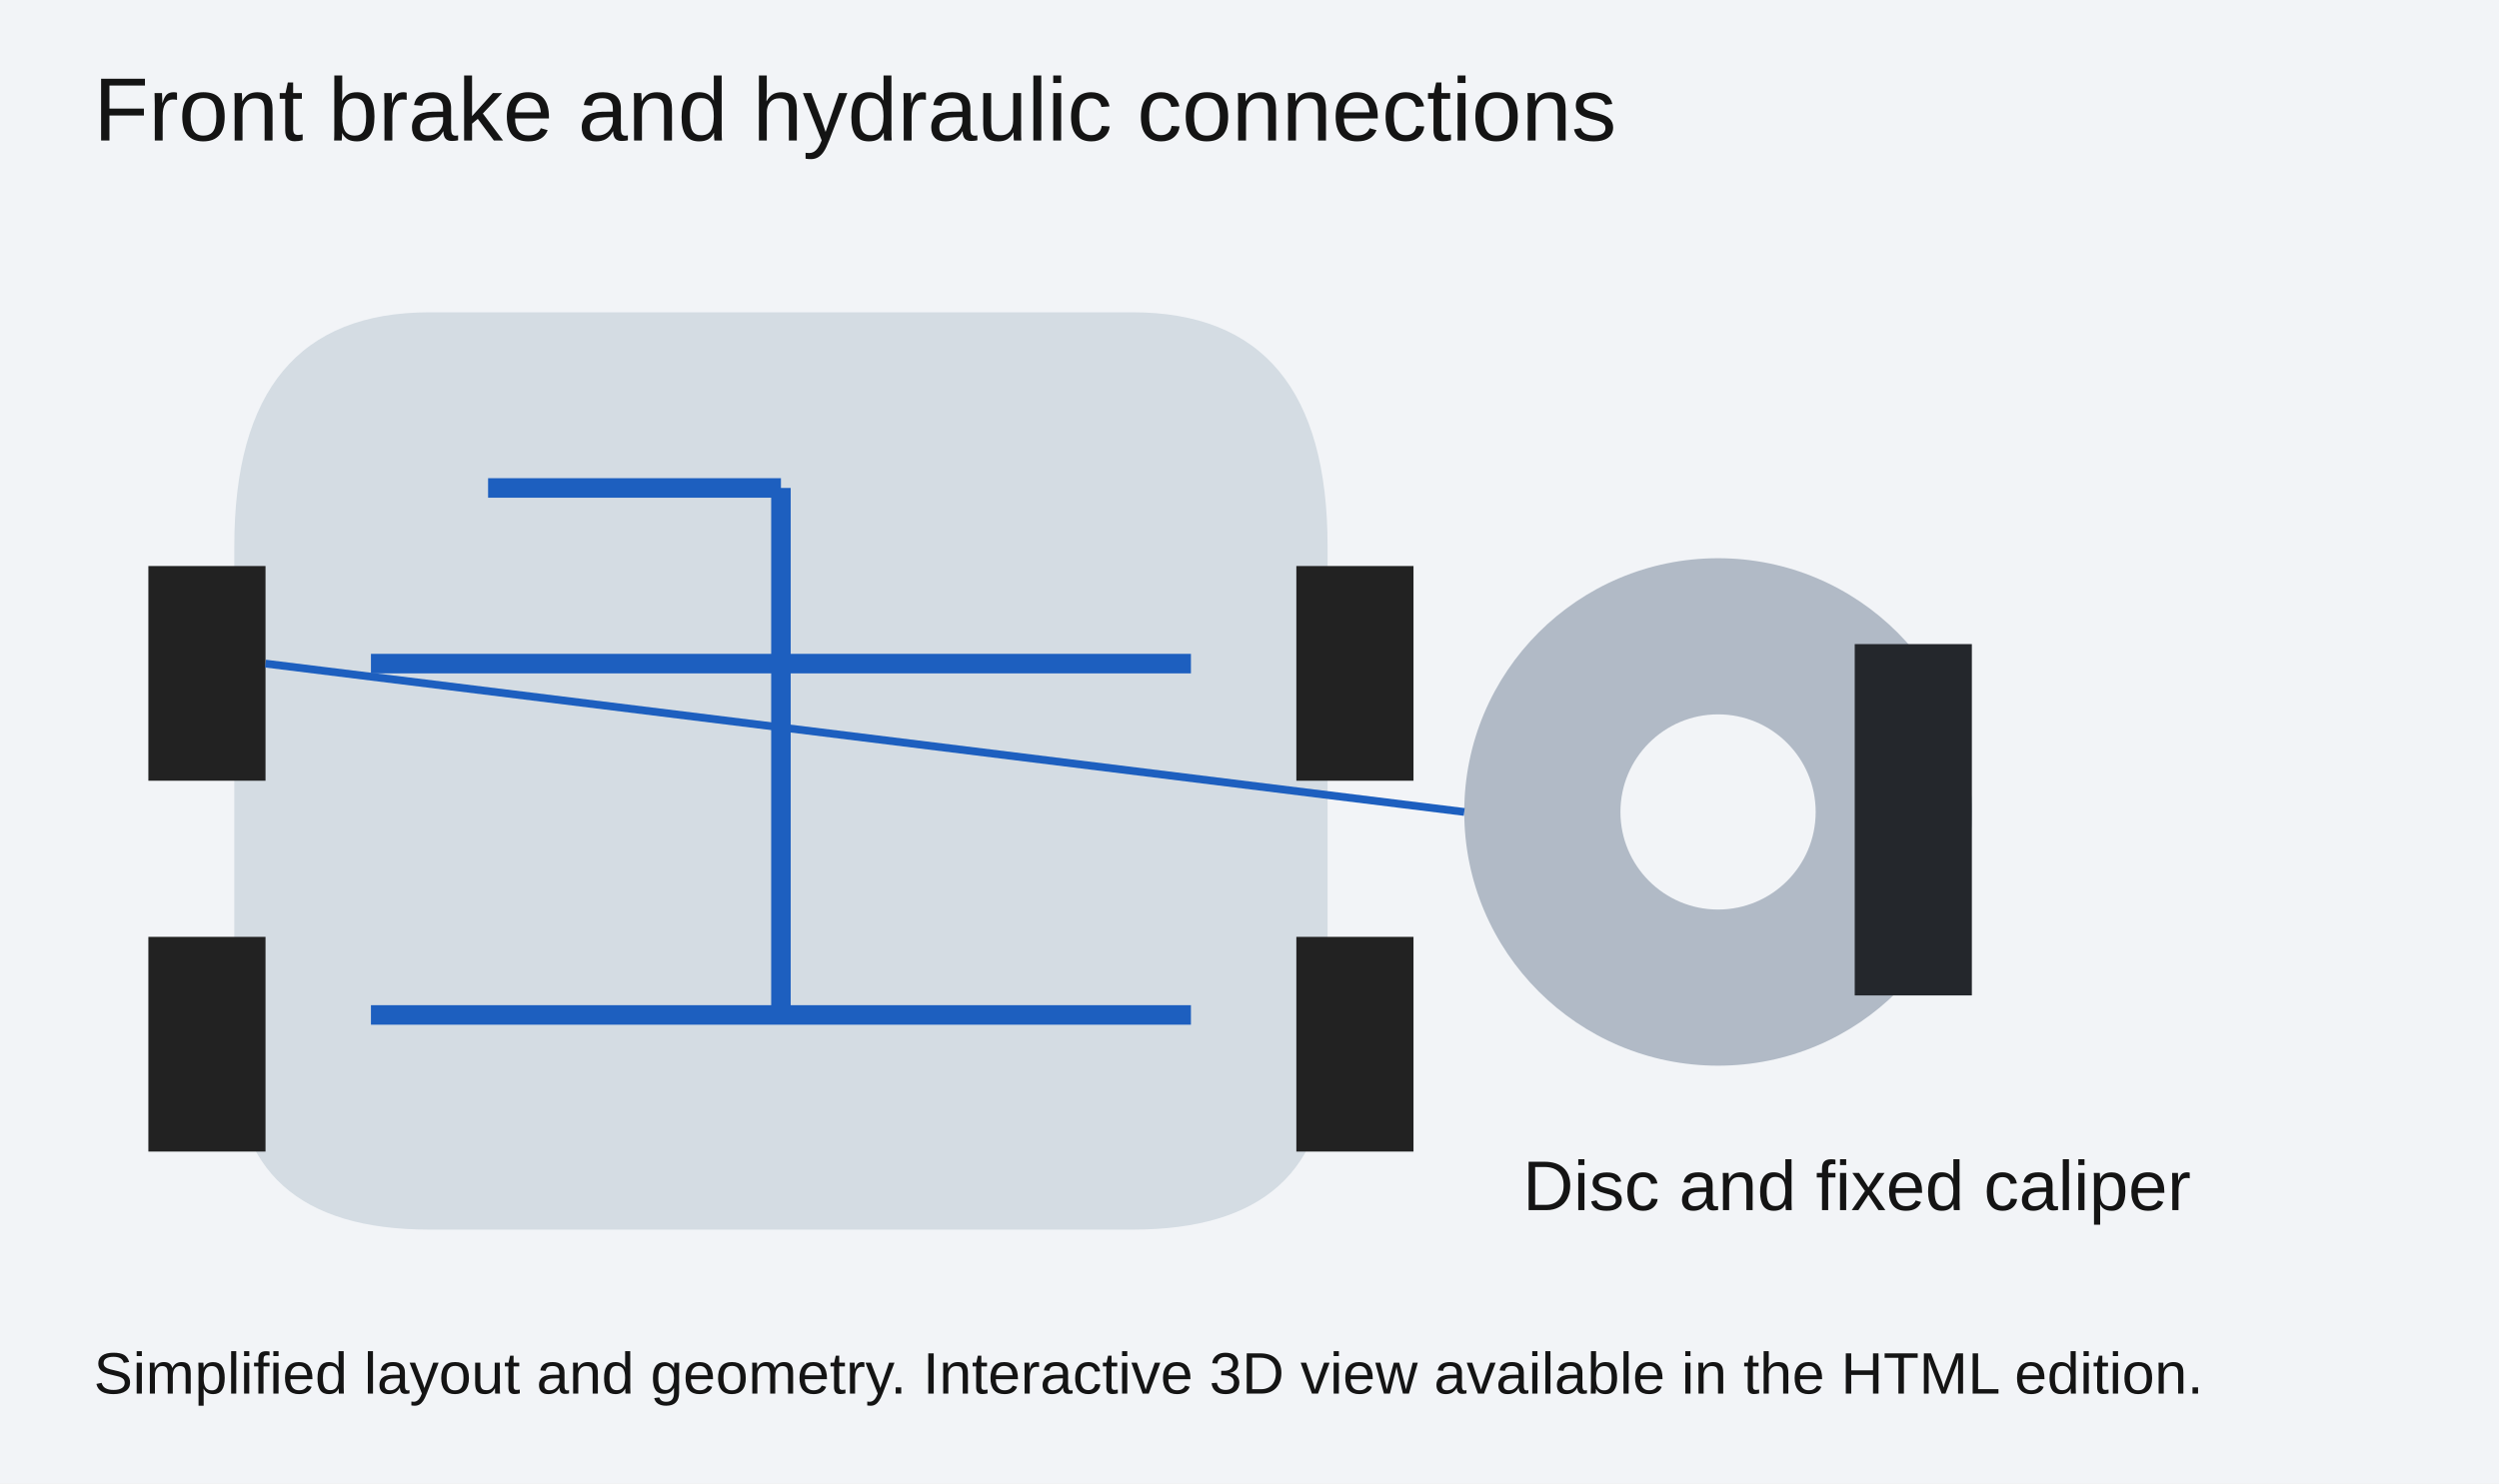
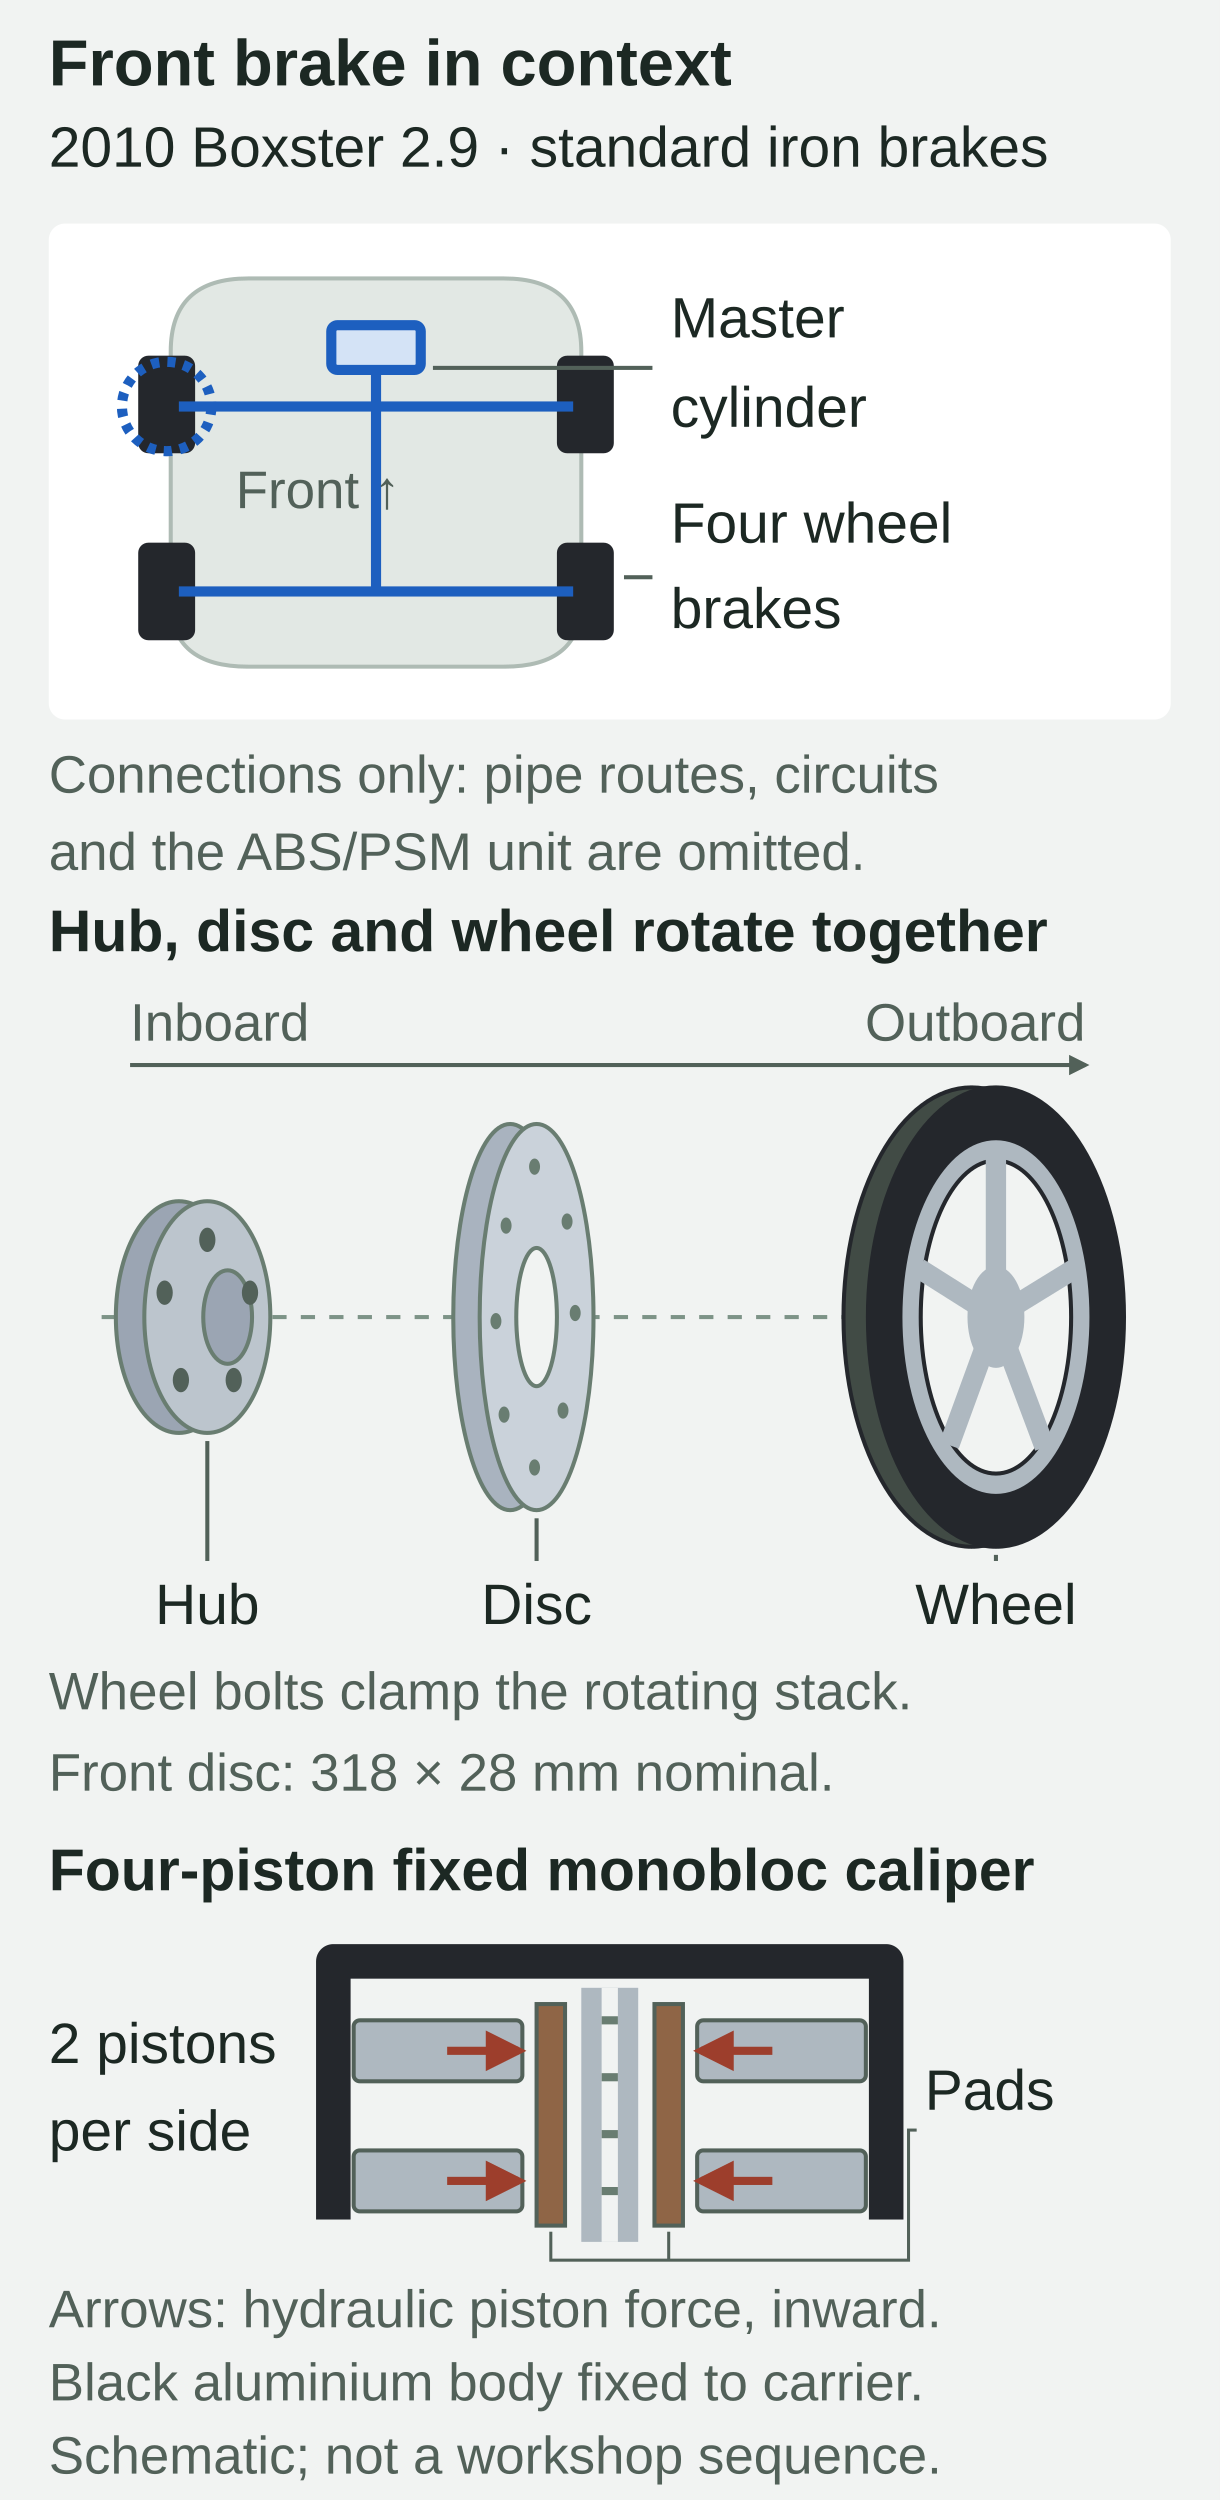
- <svg xmlns="http://www.w3.org/2000/svg" width="640" height="380" viewBox="0 0 640 380">
-   <rect width="640" height="380" fill="#f2f4f7" />
-   <g font-family="Arial,sans-serif" fill="#141414">
-     <text x="24" y="36" font-size="23">Front brake and hydraulic connections</text>
-     <path d="M110 80 Q60 80 60 140 V270 Q60 315 110 315 H290 Q340 315 340 270 V140 Q340 80 290 80Z" fill="#d4dce3" />
-     <path d="M95 170 H305 M95 260 H305 M200 125 V260 M125 125 H200" stroke="#1d5fbf" stroke-width="5" fill="none" />
-     <g fill="#222">
-       <rect x="38" y="145" width="30" height="55" />
-       <rect x="332" y="145" width="30" height="55" />
-       <rect x="38" y="240" width="30" height="55" />
-       <rect x="332" y="240" width="30" height="55" />
-     </g>
-     <circle cx="440" cy="208" r="65" fill="#b1bac6" />
-     <circle cx="440" cy="208" r="25" fill="#f2f4f7" />
-     <path d="M490 165 V255" stroke="#24272c" stroke-width="30" />
-     <path d="M68 170 L375 208" stroke="#1d5fbf" stroke-width="2" fill="none" />
-     <text x="390" y="310" font-size="18">Disc and fixed caliper</text>
-     <text x="24" y="357" font-size="15">Simplified layout and geometry. Interactive 3D view available in the HTML edition.</text>
+ <svg xmlns="http://www.w3.org/2000/svg" width="600" height="1230" viewBox="0 0 600 1230" role="img" aria-labelledby="brake-explorer-title brake-explorer-desc" font-family="'Source Sans 3', Arial, sans-serif">
+   <defs>
+     <marker id="brake-force" viewBox="0 0 10 10" refX="8" refY="5" markerWidth="5" markerHeight="5" orient="auto-start-reverse">
+       <path d="M0 0 10 5 0 10Z" fill="#9d3e2c" />
+     </marker>
+     <marker id="brake-axis" viewBox="0 0 10 10" refX="8" refY="5" markerWidth="5" markerHeight="5" orient="auto">
+       <path d="M0 0 10 5 0 10Z" fill="#526159" />
+     </marker>
+   </defs>
+   <rect width="600" height="1230" fill="#f1f3f2" />
+   <g fill="#1c2823">
+     <text x="24" y="42" font-size="32" font-weight="600">Front brake in context</text>
+     <text x="24" y="82" font-size="28">2010 Boxster 2.9 · standard iron brakes</text>
+   </g>
+   <rect x="24" y="110" width="552" height="244" rx="8" fill="#fff" />
+   <path d="M122 137 H248 Q286 137 286 173 V296 Q286 328 248 328 H122 Q84 328 84 296 V173 Q84 137 122 137Z" fill="#e2e8e4" stroke="#aebbb4" stroke-width="2" />
+   <g fill="#24272c">
+     <rect x="68" y="175" width="28" height="48" rx="5" />
+     <rect x="274" y="175" width="28" height="48" rx="5" />
+     <rect x="68" y="267" width="28" height="48" rx="5" />
+     <rect x="274" y="267" width="28" height="48" rx="5" />
+   </g>
+   <g stroke="#1d5fbf" stroke-width="5" fill="none">
+     <path d="M185 182 V200 H88 M185 200 H282 M185 200 V291 H88 M185 291 H282" />
+     <rect x="163" y="160" width="44" height="22" rx="3" fill="#d4e3f6" />
+     <circle cx="82" cy="200" r="22" stroke-dasharray="4 4" />
+   </g>
+   <g fill="#1c2823" font-size="28">
+     <text x="330" y="166">Master</text>
+     <text x="330" y="210">cylinder</text>
+     <text x="330" y="267">Four wheel</text>
+     <text x="330" y="309">brakes</text>
+   </g>
+   <path d="M321 181 H213 M321 284 H307" stroke="#526159" stroke-width="2" fill="none" />
+   <text x="116" y="250" font-size="26" fill="#526159">Front ↑</text>
+   <g fill="#526159" font-size="26">
+     <text x="24" y="390">Connections only: pipe routes, circuits</text>
+     <text x="24" y="428">and the ABS/PSM unit are omitted.</text>
+   </g>
+   <text x="24" y="468" font-size="29" font-weight="600" fill="#1c2823">Hub, disc and wheel rotate together</text>
+   <path d="M64 524 H534" stroke="#526159" stroke-width="2" marker-end="url(#brake-axis)" />
+   <text x="64" y="512" font-size="26" fill="#526159">Inboard</text>
+   <text x="534" y="512" text-anchor="end" font-size="26" fill="#526159">Outboard</text>
+   <path d="M50 648 H554" stroke="#7d9387" stroke-width="2" stroke-dasharray="7 7" />
+   <g stroke="#697d71" stroke-width="2">
+     <ellipse cx="88" cy="648" rx="31" ry="57" fill="#9ba5b3" />
+     <ellipse cx="102" cy="648" rx="31" ry="57" fill="#bcc5cd" />
+     <ellipse cx="112" cy="648" rx="12" ry="23" fill="#9ba5b3" />
+   </g>
+   <g fill="#526159">
+     <ellipse cx="102" cy="610" rx="4" ry="6" />
+     <ellipse cx="123" cy="636" rx="4" ry="6" />
+     <ellipse cx="115" cy="679" rx="4" ry="6" />
+     <ellipse cx="89" cy="679" rx="4" ry="6" />
+     <ellipse cx="81" cy="636" rx="4" ry="6" />
+   </g>
+   <g stroke="#697d71" stroke-width="2">
+     <ellipse cx="251" cy="648" rx="28" ry="95" fill="#a9b3bf" />
+     <ellipse cx="264" cy="648" rx="28" ry="95" fill="#cad2da" />
+     <ellipse cx="264" cy="648" rx="10" ry="34" fill="#f1f3f2" />
+   </g>
+   <g fill="#697d71">
+     <ellipse cx="263" cy="574" rx="2.7" ry="4" />
+     <ellipse cx="279" cy="601" rx="2.7" ry="4" />
+     <ellipse cx="283" cy="646" rx="2.7" ry="4" />
+     <ellipse cx="277" cy="694" rx="2.7" ry="4" />
+     <ellipse cx="263" cy="722" rx="2.7" ry="4" />
+     <ellipse cx="248" cy="696" rx="2.7" ry="4" />
+     <ellipse cx="244" cy="650" rx="2.7" ry="4" />
+     <ellipse cx="249" cy="603" rx="2.7" ry="4" />
+   </g>
+   <g stroke="#24272c" stroke-width="2">
+     <ellipse cx="478" cy="648" rx="63" ry="113" fill="#414b45" />
+     <ellipse cx="490" cy="648" rx="63" ry="113" fill="#24272c" />
+     <ellipse cx="490" cy="648" rx="47" ry="88" fill="#aeb8c0" />
+     <ellipse cx="490" cy="648" rx="37" ry="77" fill="#f1f3f2" />
+   </g>
+   <path d="M490 648 V569 M490 648 529 624 M490 648 514 712 M490 648 467 711 M490 648 452 624" stroke="#aeb8c0" stroke-width="10" />
+   <ellipse cx="490" cy="648" rx="14" ry="25" fill="#aeb8c0" />
+   <g fill="#1c2823" font-size="28" text-anchor="middle">
+     <text x="102" y="799">Hub</text>
+     <text x="264" y="799">Disc</text>
+     <text x="490" y="799">Wheel</text>
+   </g>
+   <g stroke="#526159" stroke-width="2" fill="none">
+     <path d="M102 709 V768 M264 747 V768 M490 765 V768" />
+   </g>
+   <g fill="#526159" font-size="26">
+     <text x="24" y="841">Wheel bolts clamp the rotating stack.</text>
+     <text x="24" y="881">Front disc: 318 × 28 mm nominal.</text>
+   </g>
+   <text x="24" y="930" font-size="29" font-weight="600" fill="#1c2823">Four-piston fixed monobloc caliper</text>
+   <path d="M164 1092 V965 H436 V1092" stroke="#24272c" stroke-width="17" fill="none" stroke-linejoin="round" />
+   <rect x="286" y="978" width="28" height="125" fill="#aeb8c0" />
+   <rect x="296" y="978" width="8" height="125" fill="#f1f3f2" />
+   <path d="M296 994 H304 M296 1022 H304 M296 1050 H304 M296 1078 H304" stroke="#697d71" stroke-width="4" />
+   <g fill="#8f6546" stroke="#526159" stroke-width="2">
+     <rect x="264" y="986" width="14" height="109" />
+     <rect x="322" y="986" width="14" height="109" />
+   </g>
+   <g fill="#aeb8c0" stroke="#526159" stroke-width="2">
+     <rect x="174" y="994" width="83" height="30" rx="3" />
+     <rect x="174" y="1058" width="83" height="30" rx="3" />
+     <rect x="343" y="994" width="83" height="30" rx="3" />
+     <rect x="343" y="1058" width="83" height="30" rx="3" />
+   </g>
+   <g stroke="#9d3e2c" stroke-width="4" marker-end="url(#brake-force)">
+     <path d="M220 1009 H255" />
+     <path d="M220 1073 H255" />
+     <path d="M380 1009 H345" />
+     <path d="M380 1073 H345" />
+   </g>
+   <g fill="#1c2823" font-size="28">
+     <text x="24" y="1015">2 pistons</text>
+     <text x="24" y="1058">per side</text>
+     <text x="455" y="1038">Pads</text>
+   </g>
+   <path d="M451 1048 H447 V1112 H271 V1098 M329 1112 V1098" stroke="#526159" stroke-width="1.5" fill="none" />
+   <g fill="#526159" font-size="26">
+     <text x="24" y="1145">Arrows: hydraulic piston force, inward.</text>
+     <text x="24" y="1181">Black aluminium body fixed to carrier.</text>
+     <text x="24" y="1217">Schematic; not a workshop sequence.</text>
  </g>
</svg>
